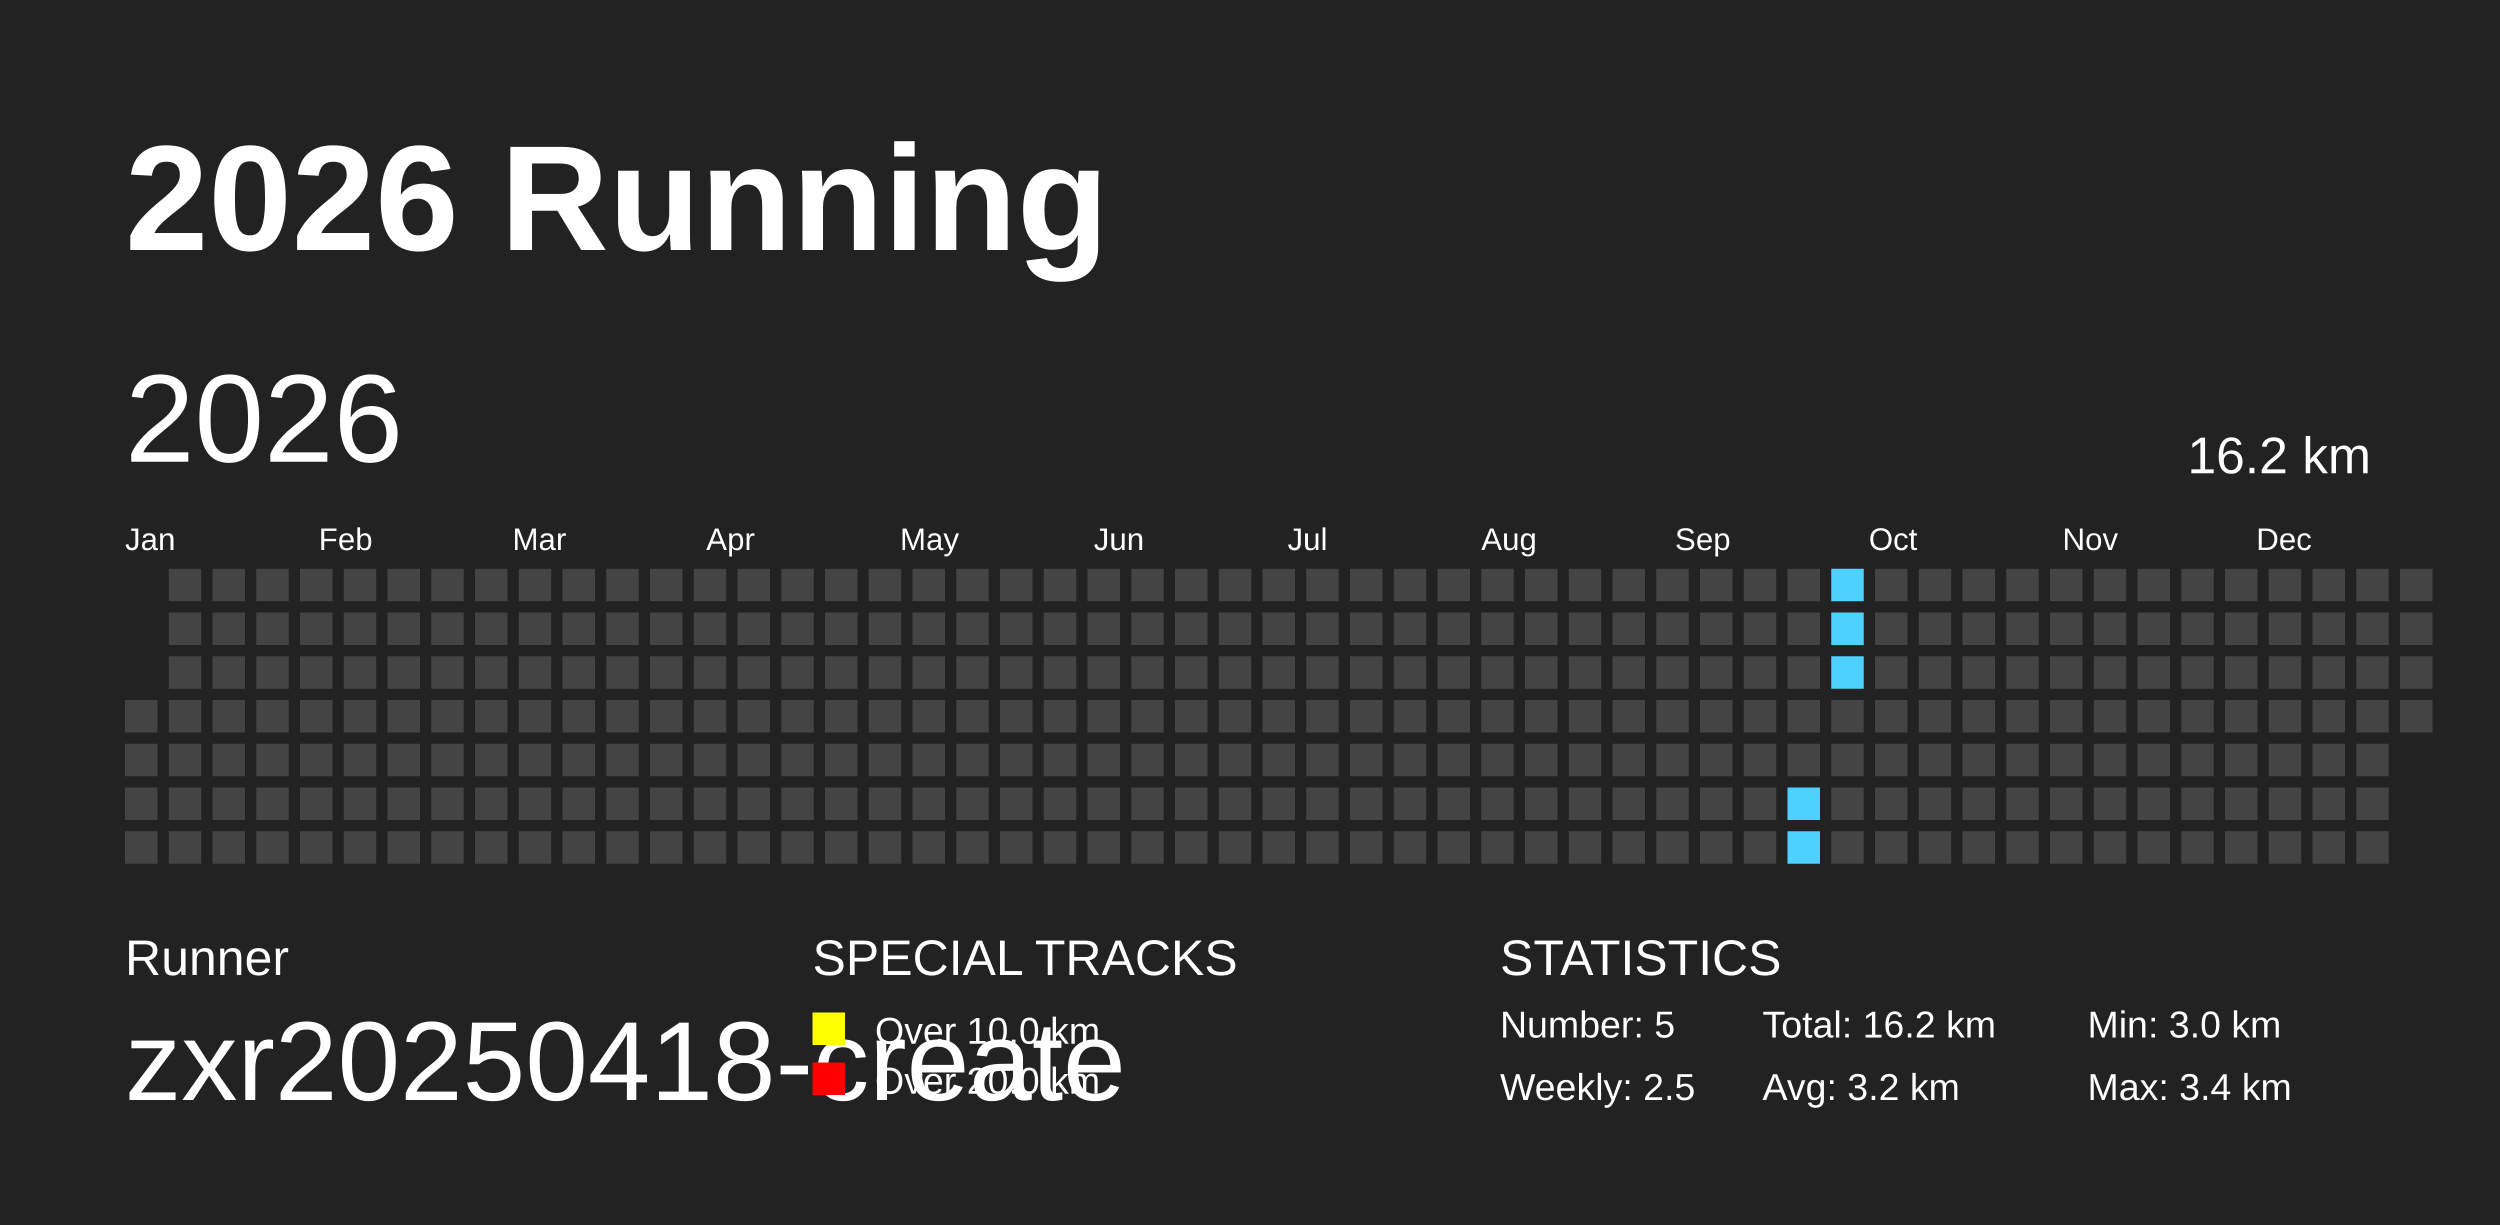
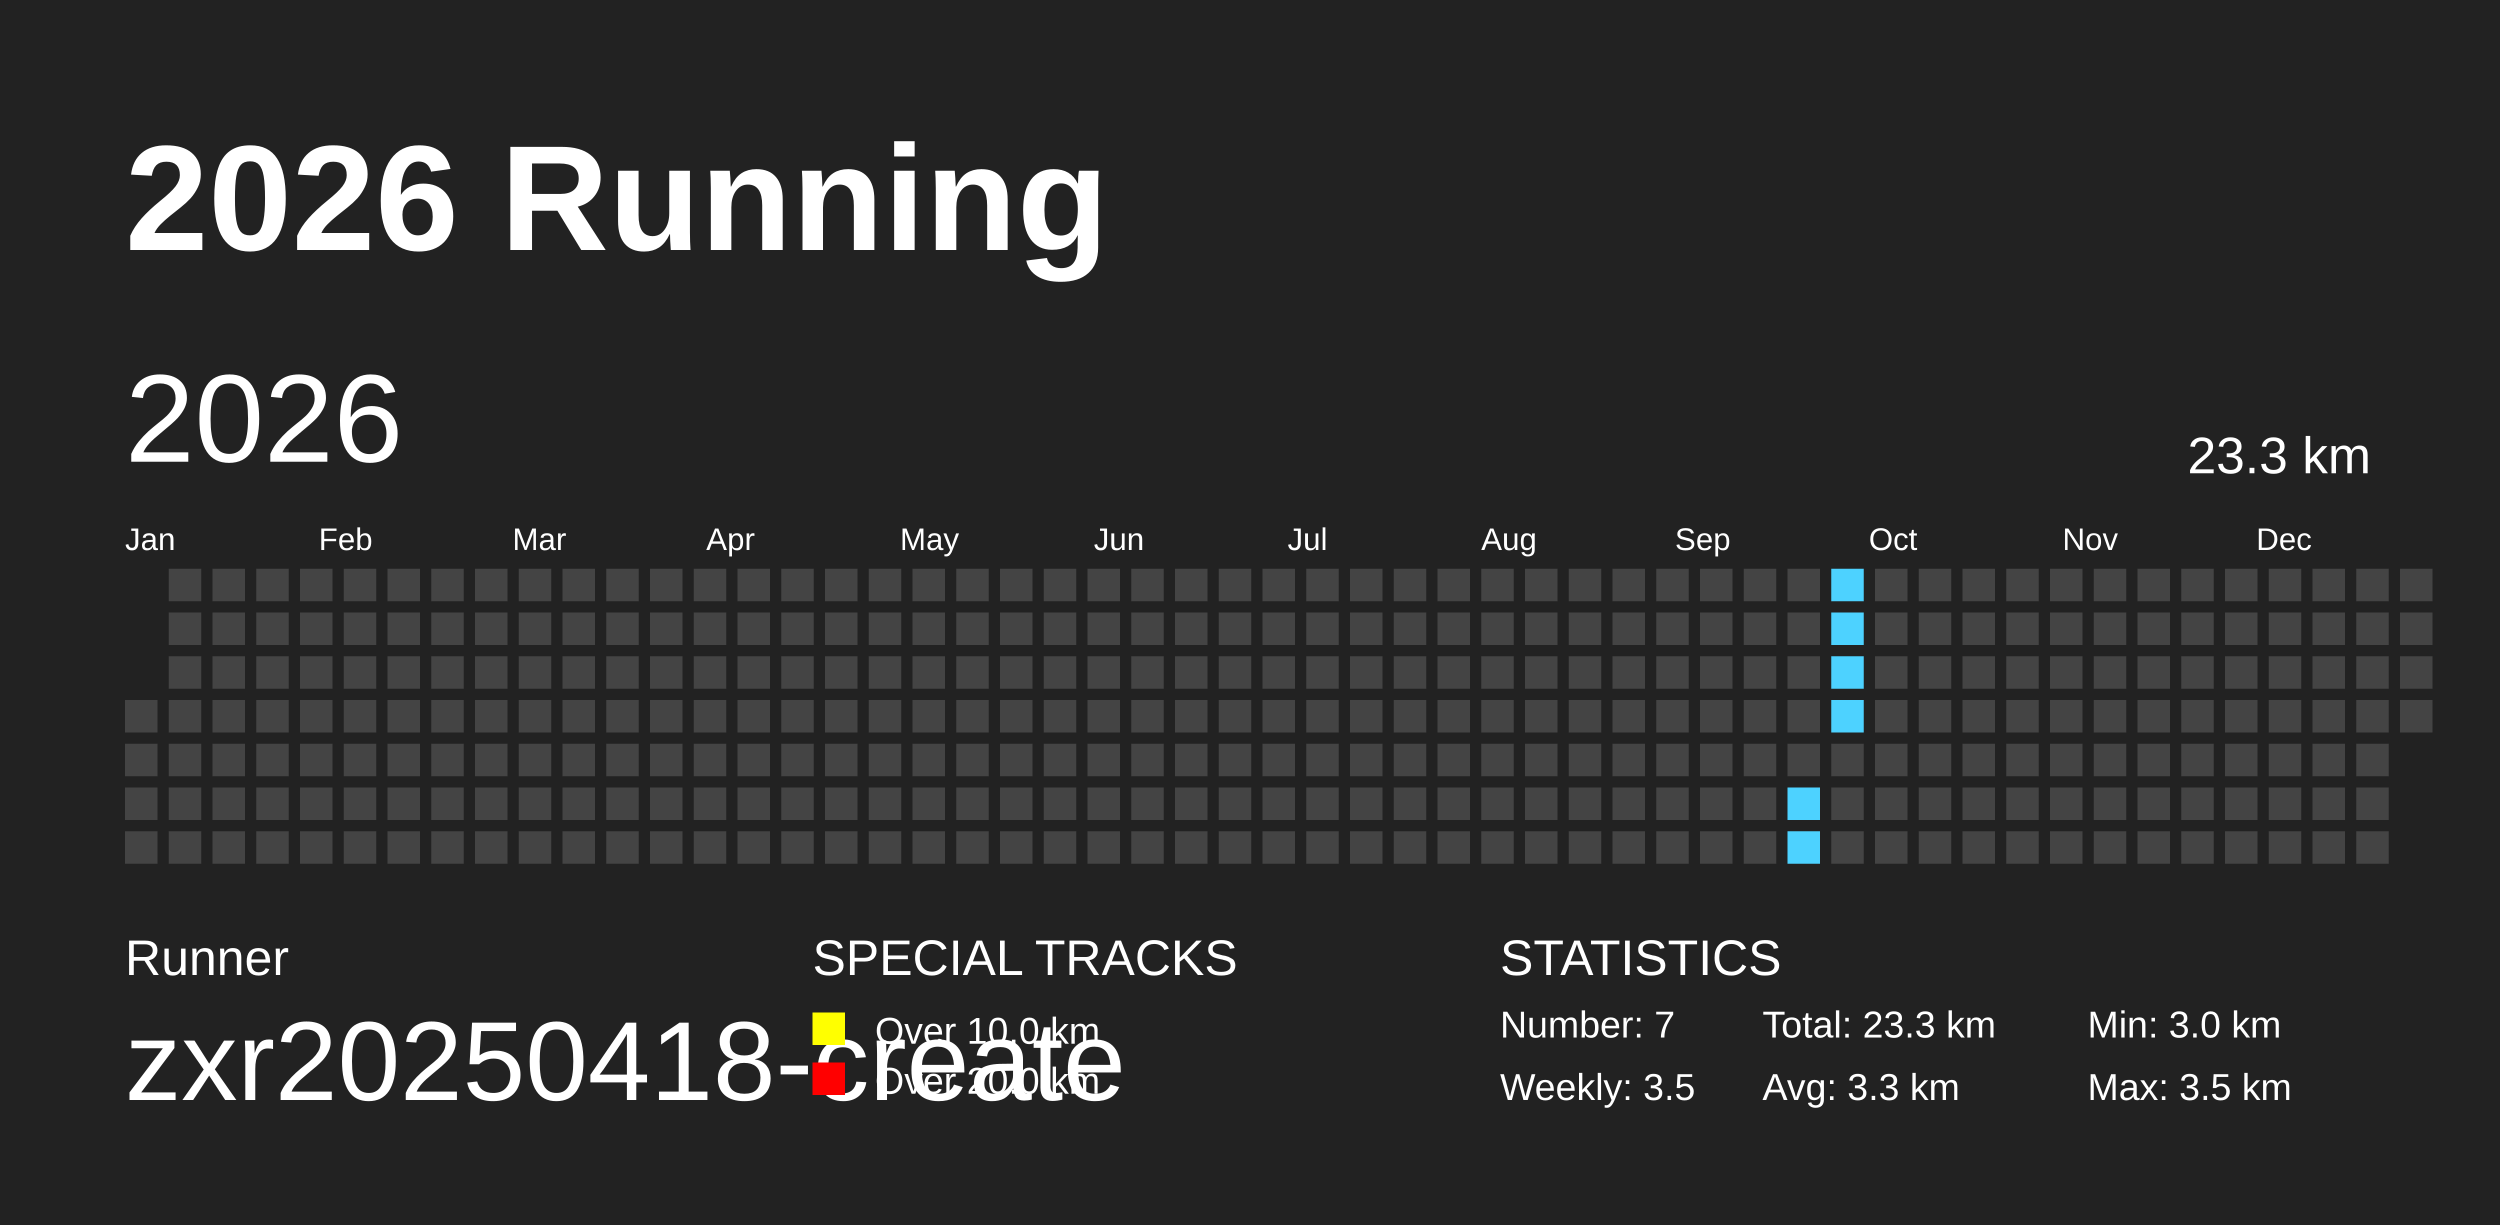
<svg xmlns="http://www.w3.org/2000/svg" baseProfile="full" height="98mm" version="1.1" viewBox="0,0,200,98" width="200mm">
  <defs>
    <pattern height="2" id="indoor-stripe" patternUnits="userSpaceOnUse" width="2">
      <line stroke="white" stroke-opacity="0.45" stroke-width="0.5" x1="0" x2="2" y1="2" y2="0" />
    </pattern>
  </defs>
  <rect fill="#222222" height="98" width="200" x="0" y="0" />
  <text fill="#FFFFFF" style="font-size:12px; font-family:Arial; font-weight:bold;" x="10" y="20">2026 Running</text>
  <text fill="#FFFFFF" style="font-size:4px; font-family:Arial" x="10" y="78">Runner</text>
  <text fill="#FFFFFF" style="font-size:9px; font-family:Arial" x="10" y="88">zxr20250418-create</text>
  <text fill="#FFFFFF" style="font-size:4px; font-family:Arial" x="65" y="78">SPECIAL TRACKS</text>
  <rect fill="yellow" height="2.6" width="2.6" x="65" y="81" />
  <text fill="#FFFFFF" style="font-size:3px; font-family:Arial" x="70" y="83.5">Over 10.0 km</text>
  <rect fill="red" height="2.6" width="2.6" x="65" y="85" />
  <text fill="#FFFFFF" style="font-size:3px; font-family:Arial" x="70" y="87.5">Over 20.0 km</text>
  <text fill="#FFFFFF" style="font-size:4px; font-family:Arial" x="120" y="78">STATISTICS</text>
-   <text fill="#FFFFFF" style="font-size:3px; font-family:Arial" x="120" y="83">Number: 5</text>
-   <text fill="#FFFFFF" style="font-size:3px; font-family:Arial" x="120" y="88">Weekly: 2.5</text>
-   <text fill="#FFFFFF" style="font-size:3px; font-family:Arial" x="141" y="83">Total: 16.2 km</text>
-   <text fill="#FFFFFF" style="font-size:3px; font-family:Arial" x="141" y="88">Avg: 3.2 km</text>
+   <text fill="#FFFFFF" style="font-size:3px; font-family:Arial" x="120" y="83">Number: 7</text>
+   <text fill="#FFFFFF" style="font-size:3px; font-family:Arial" x="120" y="88">Weekly: 3.5</text>
+   <text fill="#FFFFFF" style="font-size:3px; font-family:Arial" x="141" y="83">Total: 23.3 km</text>
+   <text fill="#FFFFFF" style="font-size:3px; font-family:Arial" x="141" y="88">Avg: 3.3 km</text>
  <text fill="#FFFFFF" style="font-size:3px; font-family:Arial" x="167" y="83">Min: 3.0 km</text>
-   <text fill="#FFFFFF" style="font-size:3px; font-family:Arial" x="167" y="88">Max: 3.4 km</text>
+   <text fill="#FFFFFF" style="font-size:3px; font-family:Arial" x="167" y="88">Max: 3.5 km</text>
  <text dominant-baseline="hanging" fill="#FFFFFF" style="font-size:10.0px; font-family:Arial;" x="10" y="30">2026</text>
-   <text dominant-baseline="hanging" fill="#FFFFFF" style="font-size:4.125px; font-family:Arial;" x="175" y="35">16.2 km</text>
+   <text dominant-baseline="hanging" fill="#FFFFFF" style="font-size:4.125px; font-family:Arial;" x="175" y="35">23.3 km</text>
  <text fill="#FFFFFF" style="font-size:2.5px; font-family:Arial" x="10.0" y="44">Jan</text>
  <text fill="#FFFFFF" style="font-size:2.5px; font-family:Arial" x="25.5" y="44">Feb</text>
  <text fill="#FFFFFF" style="font-size:2.5px; font-family:Arial" x="41.0" y="44">Mar</text>
  <text fill="#FFFFFF" style="font-size:2.5px; font-family:Arial" x="56.5" y="44">Apr</text>
  <text fill="#FFFFFF" style="font-size:2.5px; font-family:Arial" x="72.0" y="44">May</text>
  <text fill="#FFFFFF" style="font-size:2.5px; font-family:Arial" x="87.5" y="44">Jun</text>
  <text fill="#FFFFFF" style="font-size:2.5px; font-family:Arial" x="103.0" y="44">Jul</text>
  <text fill="#FFFFFF" style="font-size:2.5px; font-family:Arial" x="118.5" y="44">Aug</text>
  <text fill="#FFFFFF" style="font-size:2.5px; font-family:Arial" x="134.0" y="44">Sep</text>
  <text fill="#FFFFFF" style="font-size:2.5px; font-family:Arial" x="149.5" y="44">Oct</text>
  <text fill="#FFFFFF" style="font-size:2.5px; font-family:Arial" x="165.0" y="44">Nov</text>
  <text fill="#FFFFFF" style="font-size:2.5px; font-family:Arial" x="180.5" y="44">Dec</text>
  <rect fill="#444444" height="2.6" width="2.6" x="10.0" y="56.0" />
  <rect fill="#444444" height="2.6" width="2.6" x="10.0" y="59.5" />
  <rect fill="#444444" height="2.6" width="2.6" x="10.0" y="63.0" />
  <rect fill="#444444" height="2.6" width="2.6" x="10.0" y="66.5" />
  <rect fill="#444444" height="2.6" width="2.6" x="13.5" y="45.5" />
  <rect fill="#444444" height="2.6" width="2.6" x="13.5" y="49.0" />
  <rect fill="#444444" height="2.6" width="2.6" x="13.5" y="52.5" />
  <rect fill="#444444" height="2.6" width="2.6" x="13.5" y="56.0" />
  <rect fill="#444444" height="2.6" width="2.6" x="13.5" y="59.5" />
  <rect fill="#444444" height="2.6" width="2.6" x="13.5" y="63.0" />
  <rect fill="#444444" height="2.6" width="2.6" x="13.5" y="66.5" />
  <rect fill="#444444" height="2.6" width="2.6" x="17.0" y="45.5" />
  <rect fill="#444444" height="2.6" width="2.6" x="17.0" y="49.0" />
  <rect fill="#444444" height="2.6" width="2.6" x="17.0" y="52.5" />
  <rect fill="#444444" height="2.6" width="2.6" x="17.0" y="56.0" />
  <rect fill="#444444" height="2.6" width="2.6" x="17.0" y="59.5" />
  <rect fill="#444444" height="2.6" width="2.6" x="17.0" y="63.0" />
  <rect fill="#444444" height="2.6" width="2.6" x="17.0" y="66.5" />
  <rect fill="#444444" height="2.6" width="2.6" x="20.5" y="45.5" />
  <rect fill="#444444" height="2.6" width="2.6" x="20.5" y="49.0" />
  <rect fill="#444444" height="2.6" width="2.6" x="20.5" y="52.5" />
  <rect fill="#444444" height="2.6" width="2.6" x="20.5" y="56.0" />
  <rect fill="#444444" height="2.6" width="2.6" x="20.5" y="59.5" />
  <rect fill="#444444" height="2.6" width="2.6" x="20.5" y="63.0" />
  <rect fill="#444444" height="2.6" width="2.6" x="20.5" y="66.5" />
  <rect fill="#444444" height="2.6" width="2.6" x="24.0" y="45.5" />
  <rect fill="#444444" height="2.6" width="2.6" x="24.0" y="49.0" />
  <rect fill="#444444" height="2.6" width="2.6" x="24.0" y="52.5" />
  <rect fill="#444444" height="2.6" width="2.6" x="24.0" y="56.0" />
  <rect fill="#444444" height="2.6" width="2.6" x="24.0" y="59.5" />
  <rect fill="#444444" height="2.6" width="2.6" x="24.0" y="63.0" />
  <rect fill="#444444" height="2.6" width="2.6" x="24.0" y="66.5" />
  <rect fill="#444444" height="2.6" width="2.6" x="27.5" y="45.5" />
  <rect fill="#444444" height="2.6" width="2.6" x="27.5" y="49.0" />
  <rect fill="#444444" height="2.6" width="2.6" x="27.5" y="52.5" />
  <rect fill="#444444" height="2.6" width="2.6" x="27.5" y="56.0" />
  <rect fill="#444444" height="2.6" width="2.6" x="27.5" y="59.5" />
  <rect fill="#444444" height="2.6" width="2.6" x="27.5" y="63.0" />
  <rect fill="#444444" height="2.6" width="2.6" x="27.5" y="66.5" />
  <rect fill="#444444" height="2.6" width="2.6" x="31.0" y="45.5" />
  <rect fill="#444444" height="2.6" width="2.6" x="31.0" y="49.0" />
  <rect fill="#444444" height="2.6" width="2.6" x="31.0" y="52.5" />
  <rect fill="#444444" height="2.6" width="2.6" x="31.0" y="56.0" />
  <rect fill="#444444" height="2.6" width="2.6" x="31.0" y="59.5" />
  <rect fill="#444444" height="2.6" width="2.6" x="31.0" y="63.0" />
  <rect fill="#444444" height="2.6" width="2.6" x="31.0" y="66.5" />
  <rect fill="#444444" height="2.6" width="2.6" x="34.5" y="45.5" />
  <rect fill="#444444" height="2.6" width="2.6" x="34.5" y="49.0" />
  <rect fill="#444444" height="2.6" width="2.6" x="34.5" y="52.5" />
  <rect fill="#444444" height="2.6" width="2.6" x="34.5" y="56.0" />
  <rect fill="#444444" height="2.6" width="2.6" x="34.5" y="59.5" />
  <rect fill="#444444" height="2.6" width="2.6" x="34.5" y="63.0" />
  <rect fill="#444444" height="2.6" width="2.6" x="34.5" y="66.5" />
  <rect fill="#444444" height="2.6" width="2.6" x="38.0" y="45.5" />
  <rect fill="#444444" height="2.6" width="2.6" x="38.0" y="49.0" />
  <rect fill="#444444" height="2.6" width="2.6" x="38.0" y="52.5" />
  <rect fill="#444444" height="2.6" width="2.6" x="38.0" y="56.0" />
  <rect fill="#444444" height="2.6" width="2.6" x="38.0" y="59.5" />
  <rect fill="#444444" height="2.6" width="2.6" x="38.0" y="63.0" />
  <rect fill="#444444" height="2.6" width="2.6" x="38.0" y="66.5" />
  <rect fill="#444444" height="2.6" width="2.6" x="41.5" y="45.5" />
  <rect fill="#444444" height="2.6" width="2.6" x="41.5" y="49.0" />
  <rect fill="#444444" height="2.6" width="2.6" x="41.5" y="52.5" />
  <rect fill="#444444" height="2.6" width="2.6" x="41.5" y="56.0" />
  <rect fill="#444444" height="2.6" width="2.6" x="41.5" y="59.5" />
  <rect fill="#444444" height="2.6" width="2.6" x="41.5" y="63.0" />
  <rect fill="#444444" height="2.6" width="2.6" x="41.5" y="66.5" />
  <rect fill="#444444" height="2.6" width="2.6" x="45.0" y="45.5" />
  <rect fill="#444444" height="2.6" width="2.6" x="45.0" y="49.0" />
  <rect fill="#444444" height="2.6" width="2.6" x="45.0" y="52.5" />
  <rect fill="#444444" height="2.6" width="2.6" x="45.0" y="56.0" />
  <rect fill="#444444" height="2.6" width="2.6" x="45.0" y="59.5" />
  <rect fill="#444444" height="2.6" width="2.6" x="45.0" y="63.0" />
  <rect fill="#444444" height="2.6" width="2.6" x="45.0" y="66.5" />
  <rect fill="#444444" height="2.6" width="2.6" x="48.5" y="45.5" />
  <rect fill="#444444" height="2.6" width="2.6" x="48.5" y="49.0" />
  <rect fill="#444444" height="2.6" width="2.6" x="48.5" y="52.5" />
  <rect fill="#444444" height="2.6" width="2.6" x="48.5" y="56.0" />
  <rect fill="#444444" height="2.6" width="2.6" x="48.5" y="59.5" />
  <rect fill="#444444" height="2.6" width="2.6" x="48.5" y="63.0" />
  <rect fill="#444444" height="2.6" width="2.6" x="48.5" y="66.5" />
  <rect fill="#444444" height="2.6" width="2.6" x="52.0" y="45.5" />
  <rect fill="#444444" height="2.6" width="2.6" x="52.0" y="49.0" />
  <rect fill="#444444" height="2.6" width="2.6" x="52.0" y="52.5" />
  <rect fill="#444444" height="2.6" width="2.6" x="52.0" y="56.0" />
  <rect fill="#444444" height="2.6" width="2.6" x="52.0" y="59.5" />
  <rect fill="#444444" height="2.6" width="2.6" x="52.0" y="63.0" />
  <rect fill="#444444" height="2.6" width="2.6" x="52.0" y="66.5" />
  <rect fill="#444444" height="2.6" width="2.6" x="55.5" y="45.5" />
  <rect fill="#444444" height="2.6" width="2.6" x="55.5" y="49.0" />
  <rect fill="#444444" height="2.6" width="2.6" x="55.5" y="52.5" />
  <rect fill="#444444" height="2.6" width="2.6" x="55.5" y="56.0" />
  <rect fill="#444444" height="2.6" width="2.6" x="55.5" y="59.5" />
  <rect fill="#444444" height="2.6" width="2.6" x="55.5" y="63.0" />
  <rect fill="#444444" height="2.6" width="2.6" x="55.5" y="66.5" />
  <rect fill="#444444" height="2.6" width="2.6" x="59.0" y="45.5" />
  <rect fill="#444444" height="2.6" width="2.6" x="59.0" y="49.0" />
  <rect fill="#444444" height="2.6" width="2.6" x="59.0" y="52.5" />
  <rect fill="#444444" height="2.6" width="2.6" x="59.0" y="56.0" />
  <rect fill="#444444" height="2.6" width="2.6" x="59.0" y="59.5" />
  <rect fill="#444444" height="2.6" width="2.6" x="59.0" y="63.0" />
  <rect fill="#444444" height="2.6" width="2.6" x="59.0" y="66.5" />
  <rect fill="#444444" height="2.6" width="2.6" x="62.5" y="45.5" />
  <rect fill="#444444" height="2.6" width="2.6" x="62.5" y="49.0" />
  <rect fill="#444444" height="2.6" width="2.6" x="62.5" y="52.5" />
  <rect fill="#444444" height="2.6" width="2.6" x="62.5" y="56.0" />
  <rect fill="#444444" height="2.6" width="2.6" x="62.5" y="59.5" />
  <rect fill="#444444" height="2.6" width="2.6" x="62.5" y="63.0" />
  <rect fill="#444444" height="2.6" width="2.6" x="62.5" y="66.5" />
  <rect fill="#444444" height="2.6" width="2.6" x="66.0" y="45.5" />
  <rect fill="#444444" height="2.6" width="2.6" x="66.0" y="49.0" />
  <rect fill="#444444" height="2.6" width="2.6" x="66.0" y="52.5" />
  <rect fill="#444444" height="2.6" width="2.6" x="66.0" y="56.0" />
  <rect fill="#444444" height="2.6" width="2.6" x="66.0" y="59.5" />
  <rect fill="#444444" height="2.6" width="2.6" x="66.0" y="63.0" />
  <rect fill="#444444" height="2.6" width="2.6" x="66.0" y="66.5" />
  <rect fill="#444444" height="2.6" width="2.6" x="69.5" y="45.5" />
  <rect fill="#444444" height="2.6" width="2.6" x="69.5" y="49.0" />
  <rect fill="#444444" height="2.6" width="2.6" x="69.5" y="52.5" />
  <rect fill="#444444" height="2.6" width="2.6" x="69.5" y="56.0" />
  <rect fill="#444444" height="2.6" width="2.6" x="69.5" y="59.5" />
  <rect fill="#444444" height="2.6" width="2.6" x="69.5" y="63.0" />
  <rect fill="#444444" height="2.6" width="2.6" x="69.5" y="66.5" />
  <rect fill="#444444" height="2.6" width="2.6" x="73.0" y="45.5" />
  <rect fill="#444444" height="2.6" width="2.6" x="73.0" y="49.0" />
  <rect fill="#444444" height="2.6" width="2.6" x="73.0" y="52.5" />
  <rect fill="#444444" height="2.6" width="2.6" x="73.0" y="56.0" />
  <rect fill="#444444" height="2.6" width="2.6" x="73.0" y="59.5" />
  <rect fill="#444444" height="2.6" width="2.6" x="73.0" y="63.0" />
  <rect fill="#444444" height="2.6" width="2.6" x="73.0" y="66.5" />
  <rect fill="#444444" height="2.6" width="2.6" x="76.5" y="45.5" />
  <rect fill="#444444" height="2.6" width="2.6" x="76.5" y="49.0" />
  <rect fill="#444444" height="2.6" width="2.6" x="76.5" y="52.5" />
  <rect fill="#444444" height="2.6" width="2.6" x="76.5" y="56.0" />
  <rect fill="#444444" height="2.6" width="2.6" x="76.5" y="59.5" />
  <rect fill="#444444" height="2.6" width="2.6" x="76.5" y="63.0" />
  <rect fill="#444444" height="2.6" width="2.6" x="76.5" y="66.5" />
  <rect fill="#444444" height="2.6" width="2.6" x="80.0" y="45.5" />
  <rect fill="#444444" height="2.6" width="2.6" x="80.0" y="49.0" />
  <rect fill="#444444" height="2.6" width="2.6" x="80.0" y="52.5" />
  <rect fill="#444444" height="2.6" width="2.6" x="80.0" y="56.0" />
  <rect fill="#444444" height="2.6" width="2.6" x="80.0" y="59.5" />
  <rect fill="#444444" height="2.6" width="2.6" x="80.0" y="63.0" />
  <rect fill="#444444" height="2.6" width="2.6" x="80.0" y="66.5" />
  <rect fill="#444444" height="2.6" width="2.6" x="83.5" y="45.5" />
  <rect fill="#444444" height="2.6" width="2.6" x="83.5" y="49.0" />
  <rect fill="#444444" height="2.6" width="2.6" x="83.5" y="52.5" />
  <rect fill="#444444" height="2.6" width="2.6" x="83.5" y="56.0" />
  <rect fill="#444444" height="2.6" width="2.6" x="83.5" y="59.5" />
  <rect fill="#444444" height="2.6" width="2.6" x="83.5" y="63.0" />
  <rect fill="#444444" height="2.6" width="2.6" x="83.5" y="66.5" />
  <rect fill="#444444" height="2.6" width="2.6" x="87.0" y="45.5" />
  <rect fill="#444444" height="2.6" width="2.6" x="87.0" y="49.0" />
  <rect fill="#444444" height="2.6" width="2.6" x="87.0" y="52.5" />
  <rect fill="#444444" height="2.6" width="2.6" x="87.0" y="56.0" />
  <rect fill="#444444" height="2.6" width="2.6" x="87.0" y="59.5" />
  <rect fill="#444444" height="2.6" width="2.6" x="87.0" y="63.0" />
  <rect fill="#444444" height="2.6" width="2.6" x="87.0" y="66.5" />
  <rect fill="#444444" height="2.6" width="2.6" x="90.5" y="45.5" />
  <rect fill="#444444" height="2.6" width="2.6" x="90.5" y="49.0" />
  <rect fill="#444444" height="2.6" width="2.6" x="90.5" y="52.5" />
  <rect fill="#444444" height="2.6" width="2.6" x="90.5" y="56.0" />
  <rect fill="#444444" height="2.6" width="2.6" x="90.5" y="59.5" />
  <rect fill="#444444" height="2.6" width="2.6" x="90.5" y="63.0" />
  <rect fill="#444444" height="2.6" width="2.6" x="90.5" y="66.5" />
  <rect fill="#444444" height="2.6" width="2.6" x="94.0" y="45.5" />
  <rect fill="#444444" height="2.6" width="2.6" x="94.0" y="49.0" />
  <rect fill="#444444" height="2.6" width="2.6" x="94.0" y="52.5" />
  <rect fill="#444444" height="2.6" width="2.6" x="94.0" y="56.0" />
  <rect fill="#444444" height="2.6" width="2.6" x="94.0" y="59.5" />
  <rect fill="#444444" height="2.6" width="2.6" x="94.0" y="63.0" />
  <rect fill="#444444" height="2.6" width="2.6" x="94.0" y="66.5" />
  <rect fill="#444444" height="2.6" width="2.6" x="97.5" y="45.5" />
  <rect fill="#444444" height="2.6" width="2.6" x="97.5" y="49.0" />
  <rect fill="#444444" height="2.6" width="2.6" x="97.5" y="52.5" />
  <rect fill="#444444" height="2.6" width="2.6" x="97.5" y="56.0" />
  <rect fill="#444444" height="2.6" width="2.6" x="97.5" y="59.5" />
  <rect fill="#444444" height="2.6" width="2.6" x="97.5" y="63.0" />
  <rect fill="#444444" height="2.6" width="2.6" x="97.5" y="66.5" />
  <rect fill="#444444" height="2.6" width="2.6" x="101.0" y="45.5" />
  <rect fill="#444444" height="2.6" width="2.6" x="101.0" y="49.0" />
  <rect fill="#444444" height="2.6" width="2.6" x="101.0" y="52.5" />
  <rect fill="#444444" height="2.6" width="2.6" x="101.0" y="56.0" />
  <rect fill="#444444" height="2.6" width="2.6" x="101.0" y="59.5" />
  <rect fill="#444444" height="2.6" width="2.6" x="101.0" y="63.0" />
  <rect fill="#444444" height="2.6" width="2.6" x="101.0" y="66.5" />
  <rect fill="#444444" height="2.6" width="2.6" x="104.5" y="45.5" />
  <rect fill="#444444" height="2.6" width="2.6" x="104.5" y="49.0" />
  <rect fill="#444444" height="2.6" width="2.6" x="104.5" y="52.5" />
  <rect fill="#444444" height="2.6" width="2.6" x="104.5" y="56.0" />
  <rect fill="#444444" height="2.6" width="2.6" x="104.5" y="59.5" />
  <rect fill="#444444" height="2.6" width="2.6" x="104.5" y="63.0" />
  <rect fill="#444444" height="2.6" width="2.6" x="104.5" y="66.5" />
  <rect fill="#444444" height="2.6" width="2.6" x="108.0" y="45.5" />
  <rect fill="#444444" height="2.6" width="2.6" x="108.0" y="49.0" />
  <rect fill="#444444" height="2.6" width="2.6" x="108.0" y="52.5" />
  <rect fill="#444444" height="2.6" width="2.6" x="108.0" y="56.0" />
  <rect fill="#444444" height="2.6" width="2.6" x="108.0" y="59.5" />
  <rect fill="#444444" height="2.6" width="2.6" x="108.0" y="63.0" />
  <rect fill="#444444" height="2.6" width="2.6" x="108.0" y="66.5" />
  <rect fill="#444444" height="2.6" width="2.6" x="111.5" y="45.5" />
  <rect fill="#444444" height="2.6" width="2.6" x="111.5" y="49.0" />
  <rect fill="#444444" height="2.6" width="2.6" x="111.5" y="52.5" />
  <rect fill="#444444" height="2.6" width="2.6" x="111.5" y="56.0" />
  <rect fill="#444444" height="2.6" width="2.6" x="111.5" y="59.5" />
  <rect fill="#444444" height="2.6" width="2.6" x="111.5" y="63.0" />
  <rect fill="#444444" height="2.6" width="2.6" x="111.5" y="66.5" />
  <rect fill="#444444" height="2.6" width="2.6" x="115.0" y="45.5" />
  <rect fill="#444444" height="2.6" width="2.6" x="115.0" y="49.0" />
  <rect fill="#444444" height="2.6" width="2.6" x="115.0" y="52.5" />
  <rect fill="#444444" height="2.6" width="2.6" x="115.0" y="56.0" />
  <rect fill="#444444" height="2.6" width="2.6" x="115.0" y="59.5" />
  <rect fill="#444444" height="2.6" width="2.6" x="115.0" y="63.0" />
  <rect fill="#444444" height="2.6" width="2.6" x="115.0" y="66.5" />
  <rect fill="#444444" height="2.6" width="2.6" x="118.5" y="45.5" />
  <rect fill="#444444" height="2.6" width="2.6" x="118.5" y="49.0" />
  <rect fill="#444444" height="2.6" width="2.6" x="118.5" y="52.5" />
  <rect fill="#444444" height="2.6" width="2.6" x="118.5" y="56.0" />
  <rect fill="#444444" height="2.6" width="2.6" x="118.5" y="59.5" />
  <rect fill="#444444" height="2.6" width="2.6" x="118.5" y="63.0" />
  <rect fill="#444444" height="2.6" width="2.6" x="118.5" y="66.5" />
  <rect fill="#444444" height="2.6" width="2.6" x="122.0" y="45.5" />
  <rect fill="#444444" height="2.6" width="2.6" x="122.0" y="49.0" />
  <rect fill="#444444" height="2.6" width="2.6" x="122.0" y="52.5" />
  <rect fill="#444444" height="2.6" width="2.6" x="122.0" y="56.0" />
  <rect fill="#444444" height="2.6" width="2.6" x="122.0" y="59.5" />
  <rect fill="#444444" height="2.6" width="2.6" x="122.0" y="63.0" />
  <rect fill="#444444" height="2.6" width="2.6" x="122.0" y="66.5" />
  <rect fill="#444444" height="2.6" width="2.6" x="125.5" y="45.5" />
  <rect fill="#444444" height="2.6" width="2.6" x="125.5" y="49.0" />
  <rect fill="#444444" height="2.6" width="2.6" x="125.5" y="52.5" />
  <rect fill="#444444" height="2.6" width="2.6" x="125.5" y="56.0" />
  <rect fill="#444444" height="2.6" width="2.6" x="125.5" y="59.5" />
  <rect fill="#444444" height="2.6" width="2.6" x="125.5" y="63.0" />
  <rect fill="#444444" height="2.6" width="2.6" x="125.5" y="66.5" />
  <rect fill="#444444" height="2.6" width="2.6" x="129.0" y="45.5" />
  <rect fill="#444444" height="2.6" width="2.6" x="129.0" y="49.0" />
  <rect fill="#444444" height="2.6" width="2.6" x="129.0" y="52.5" />
  <rect fill="#444444" height="2.6" width="2.6" x="129.0" y="56.0" />
  <rect fill="#444444" height="2.6" width="2.6" x="129.0" y="59.5" />
  <rect fill="#444444" height="2.6" width="2.6" x="129.0" y="63.0" />
  <rect fill="#444444" height="2.6" width="2.6" x="129.0" y="66.5" />
  <rect fill="#444444" height="2.6" width="2.6" x="132.5" y="45.5" />
  <rect fill="#444444" height="2.6" width="2.6" x="132.5" y="49.0" />
  <rect fill="#444444" height="2.6" width="2.6" x="132.5" y="52.5" />
  <rect fill="#444444" height="2.6" width="2.6" x="132.5" y="56.0" />
  <rect fill="#444444" height="2.6" width="2.6" x="132.5" y="59.5" />
  <rect fill="#444444" height="2.6" width="2.6" x="132.5" y="63.0" />
  <rect fill="#444444" height="2.6" width="2.6" x="132.5" y="66.5" />
  <rect fill="#444444" height="2.6" width="2.6" x="136.0" y="45.5" />
  <rect fill="#444444" height="2.6" width="2.6" x="136.0" y="49.0" />
  <rect fill="#444444" height="2.6" width="2.6" x="136.0" y="52.5" />
  <rect fill="#444444" height="2.6" width="2.6" x="136.0" y="56.0" />
  <rect fill="#444444" height="2.6" width="2.6" x="136.0" y="59.5" />
  <rect fill="#444444" height="2.6" width="2.6" x="136.0" y="63.0" />
  <rect fill="#444444" height="2.6" width="2.6" x="136.0" y="66.5" />
  <rect fill="#444444" height="2.6" width="2.6" x="139.5" y="45.5" />
  <rect fill="#444444" height="2.6" width="2.6" x="139.5" y="49.0" />
  <rect fill="#444444" height="2.6" width="2.6" x="139.5" y="52.5" />
  <rect fill="#444444" height="2.6" width="2.6" x="139.5" y="56.0" />
  <rect fill="#444444" height="2.6" width="2.6" x="139.5" y="59.5" />
  <rect fill="#444444" height="2.6" width="2.6" x="139.5" y="63.0" />
  <rect fill="#444444" height="2.6" width="2.6" x="139.5" y="66.5" />
  <rect fill="#444444" height="2.6" width="2.6" x="143.0" y="45.5" />
  <rect fill="#444444" height="2.6" width="2.6" x="143.0" y="49.0" />
  <rect fill="#444444" height="2.6" width="2.6" x="143.0" y="52.5" />
  <rect fill="#444444" height="2.6" width="2.6" x="143.0" y="56.0" />
  <rect fill="#444444" height="2.6" width="2.6" x="143.0" y="59.5" />
  <rect fill="#4DD2FF" height="2.6" width="2.6" x="143.0" y="63.0" />
  <rect fill="#4DD2FF" height="2.6" width="2.6" x="143.0" y="66.5" />
  <rect fill="#4DD2FF" height="2.6" width="2.6" x="146.5" y="45.5" />
  <rect fill="#4DD2FF" height="2.6" width="2.6" x="146.5" y="49.0" />
  <rect fill="#4DD2FF" height="2.6" width="2.6" x="146.5" y="52.5" />
-   <rect fill="#444444" height="2.6" width="2.6" x="146.5" y="56.0" />
+   <rect fill="#4DD2FF" height="2.6" width="2.6" x="146.5" y="56.0" />
  <rect fill="#444444" height="2.6" width="2.6" x="146.5" y="59.5" />
  <rect fill="#444444" height="2.6" width="2.6" x="146.5" y="63.0" />
  <rect fill="#444444" height="2.6" width="2.6" x="146.5" y="66.5" />
  <rect fill="#444444" height="2.6" width="2.6" x="150.0" y="45.5" />
  <rect fill="#444444" height="2.6" width="2.6" x="150.0" y="49.0" />
  <rect fill="#444444" height="2.6" width="2.6" x="150.0" y="52.5" />
  <rect fill="#444444" height="2.6" width="2.6" x="150.0" y="56.0" />
  <rect fill="#444444" height="2.6" width="2.6" x="150.0" y="59.5" />
  <rect fill="#444444" height="2.6" width="2.6" x="150.0" y="63.0" />
  <rect fill="#444444" height="2.6" width="2.6" x="150.0" y="66.5" />
  <rect fill="#444444" height="2.6" width="2.6" x="153.5" y="45.5" />
  <rect fill="#444444" height="2.6" width="2.6" x="153.5" y="49.0" />
  <rect fill="#444444" height="2.6" width="2.6" x="153.5" y="52.5" />
  <rect fill="#444444" height="2.6" width="2.6" x="153.5" y="56.0" />
  <rect fill="#444444" height="2.6" width="2.6" x="153.5" y="59.5" />
  <rect fill="#444444" height="2.6" width="2.6" x="153.5" y="63.0" />
  <rect fill="#444444" height="2.6" width="2.6" x="153.5" y="66.5" />
  <rect fill="#444444" height="2.6" width="2.6" x="157.0" y="45.5" />
  <rect fill="#444444" height="2.6" width="2.6" x="157.0" y="49.0" />
  <rect fill="#444444" height="2.6" width="2.6" x="157.0" y="52.5" />
  <rect fill="#444444" height="2.6" width="2.6" x="157.0" y="56.0" />
  <rect fill="#444444" height="2.6" width="2.6" x="157.0" y="59.5" />
  <rect fill="#444444" height="2.6" width="2.6" x="157.0" y="63.0" />
  <rect fill="#444444" height="2.6" width="2.6" x="157.0" y="66.5" />
  <rect fill="#444444" height="2.6" width="2.6" x="160.5" y="45.5" />
  <rect fill="#444444" height="2.6" width="2.6" x="160.5" y="49.0" />
  <rect fill="#444444" height="2.6" width="2.6" x="160.5" y="52.5" />
  <rect fill="#444444" height="2.6" width="2.6" x="160.5" y="56.0" />
  <rect fill="#444444" height="2.6" width="2.6" x="160.5" y="59.5" />
  <rect fill="#444444" height="2.6" width="2.6" x="160.5" y="63.0" />
  <rect fill="#444444" height="2.6" width="2.6" x="160.5" y="66.5" />
  <rect fill="#444444" height="2.6" width="2.6" x="164.0" y="45.5" />
  <rect fill="#444444" height="2.6" width="2.6" x="164.0" y="49.0" />
  <rect fill="#444444" height="2.6" width="2.6" x="164.0" y="52.5" />
  <rect fill="#444444" height="2.6" width="2.6" x="164.0" y="56.0" />
  <rect fill="#444444" height="2.6" width="2.6" x="164.0" y="59.5" />
  <rect fill="#444444" height="2.6" width="2.6" x="164.0" y="63.0" />
  <rect fill="#444444" height="2.6" width="2.6" x="164.0" y="66.5" />
  <rect fill="#444444" height="2.6" width="2.6" x="167.5" y="45.5" />
  <rect fill="#444444" height="2.6" width="2.6" x="167.5" y="49.0" />
  <rect fill="#444444" height="2.6" width="2.6" x="167.5" y="52.5" />
  <rect fill="#444444" height="2.6" width="2.6" x="167.5" y="56.0" />
  <rect fill="#444444" height="2.6" width="2.6" x="167.5" y="59.5" />
  <rect fill="#444444" height="2.6" width="2.6" x="167.5" y="63.0" />
  <rect fill="#444444" height="2.6" width="2.6" x="167.5" y="66.5" />
  <rect fill="#444444" height="2.6" width="2.6" x="171.0" y="45.5" />
  <rect fill="#444444" height="2.6" width="2.6" x="171.0" y="49.0" />
  <rect fill="#444444" height="2.6" width="2.6" x="171.0" y="52.5" />
  <rect fill="#444444" height="2.6" width="2.6" x="171.0" y="56.0" />
  <rect fill="#444444" height="2.6" width="2.6" x="171.0" y="59.5" />
  <rect fill="#444444" height="2.6" width="2.6" x="171.0" y="63.0" />
  <rect fill="#444444" height="2.6" width="2.6" x="171.0" y="66.5" />
  <rect fill="#444444" height="2.6" width="2.6" x="174.5" y="45.5" />
  <rect fill="#444444" height="2.6" width="2.6" x="174.5" y="49.0" />
  <rect fill="#444444" height="2.6" width="2.6" x="174.5" y="52.5" />
  <rect fill="#444444" height="2.6" width="2.6" x="174.5" y="56.0" />
  <rect fill="#444444" height="2.6" width="2.6" x="174.5" y="59.5" />
  <rect fill="#444444" height="2.6" width="2.6" x="174.5" y="63.0" />
  <rect fill="#444444" height="2.6" width="2.6" x="174.5" y="66.5" />
  <rect fill="#444444" height="2.6" width="2.6" x="178.0" y="45.5" />
  <rect fill="#444444" height="2.6" width="2.6" x="178.0" y="49.0" />
  <rect fill="#444444" height="2.6" width="2.6" x="178.0" y="52.5" />
  <rect fill="#444444" height="2.6" width="2.6" x="178.0" y="56.0" />
  <rect fill="#444444" height="2.6" width="2.6" x="178.0" y="59.5" />
  <rect fill="#444444" height="2.6" width="2.6" x="178.0" y="63.0" />
  <rect fill="#444444" height="2.6" width="2.6" x="178.0" y="66.5" />
  <rect fill="#444444" height="2.6" width="2.6" x="181.5" y="45.5" />
  <rect fill="#444444" height="2.6" width="2.6" x="181.5" y="49.0" />
  <rect fill="#444444" height="2.6" width="2.6" x="181.5" y="52.5" />
  <rect fill="#444444" height="2.6" width="2.6" x="181.5" y="56.0" />
  <rect fill="#444444" height="2.6" width="2.6" x="181.5" y="59.5" />
  <rect fill="#444444" height="2.6" width="2.6" x="181.5" y="63.0" />
  <rect fill="#444444" height="2.6" width="2.6" x="181.5" y="66.5" />
  <rect fill="#444444" height="2.6" width="2.6" x="185.0" y="45.5" />
  <rect fill="#444444" height="2.6" width="2.6" x="185.0" y="49.0" />
  <rect fill="#444444" height="2.6" width="2.6" x="185.0" y="52.5" />
  <rect fill="#444444" height="2.6" width="2.6" x="185.0" y="56.0" />
  <rect fill="#444444" height="2.6" width="2.6" x="185.0" y="59.5" />
  <rect fill="#444444" height="2.6" width="2.6" x="185.0" y="63.0" />
  <rect fill="#444444" height="2.6" width="2.6" x="185.0" y="66.5" />
  <rect fill="#444444" height="2.6" width="2.6" x="188.5" y="45.5" />
  <rect fill="#444444" height="2.6" width="2.6" x="188.5" y="49.0" />
  <rect fill="#444444" height="2.6" width="2.6" x="188.5" y="52.5" />
  <rect fill="#444444" height="2.6" width="2.6" x="188.5" y="56.0" />
  <rect fill="#444444" height="2.6" width="2.6" x="188.5" y="59.5" />
  <rect fill="#444444" height="2.6" width="2.6" x="188.5" y="63.0" />
  <rect fill="#444444" height="2.6" width="2.6" x="188.5" y="66.5" />
  <rect fill="#444444" height="2.6" width="2.6" x="192.0" y="45.5" />
  <rect fill="#444444" height="2.6" width="2.6" x="192.0" y="49.0" />
  <rect fill="#444444" height="2.6" width="2.6" x="192.0" y="52.5" />
  <rect fill="#444444" height="2.6" width="2.6" x="192.0" y="56.0" />
</svg>
